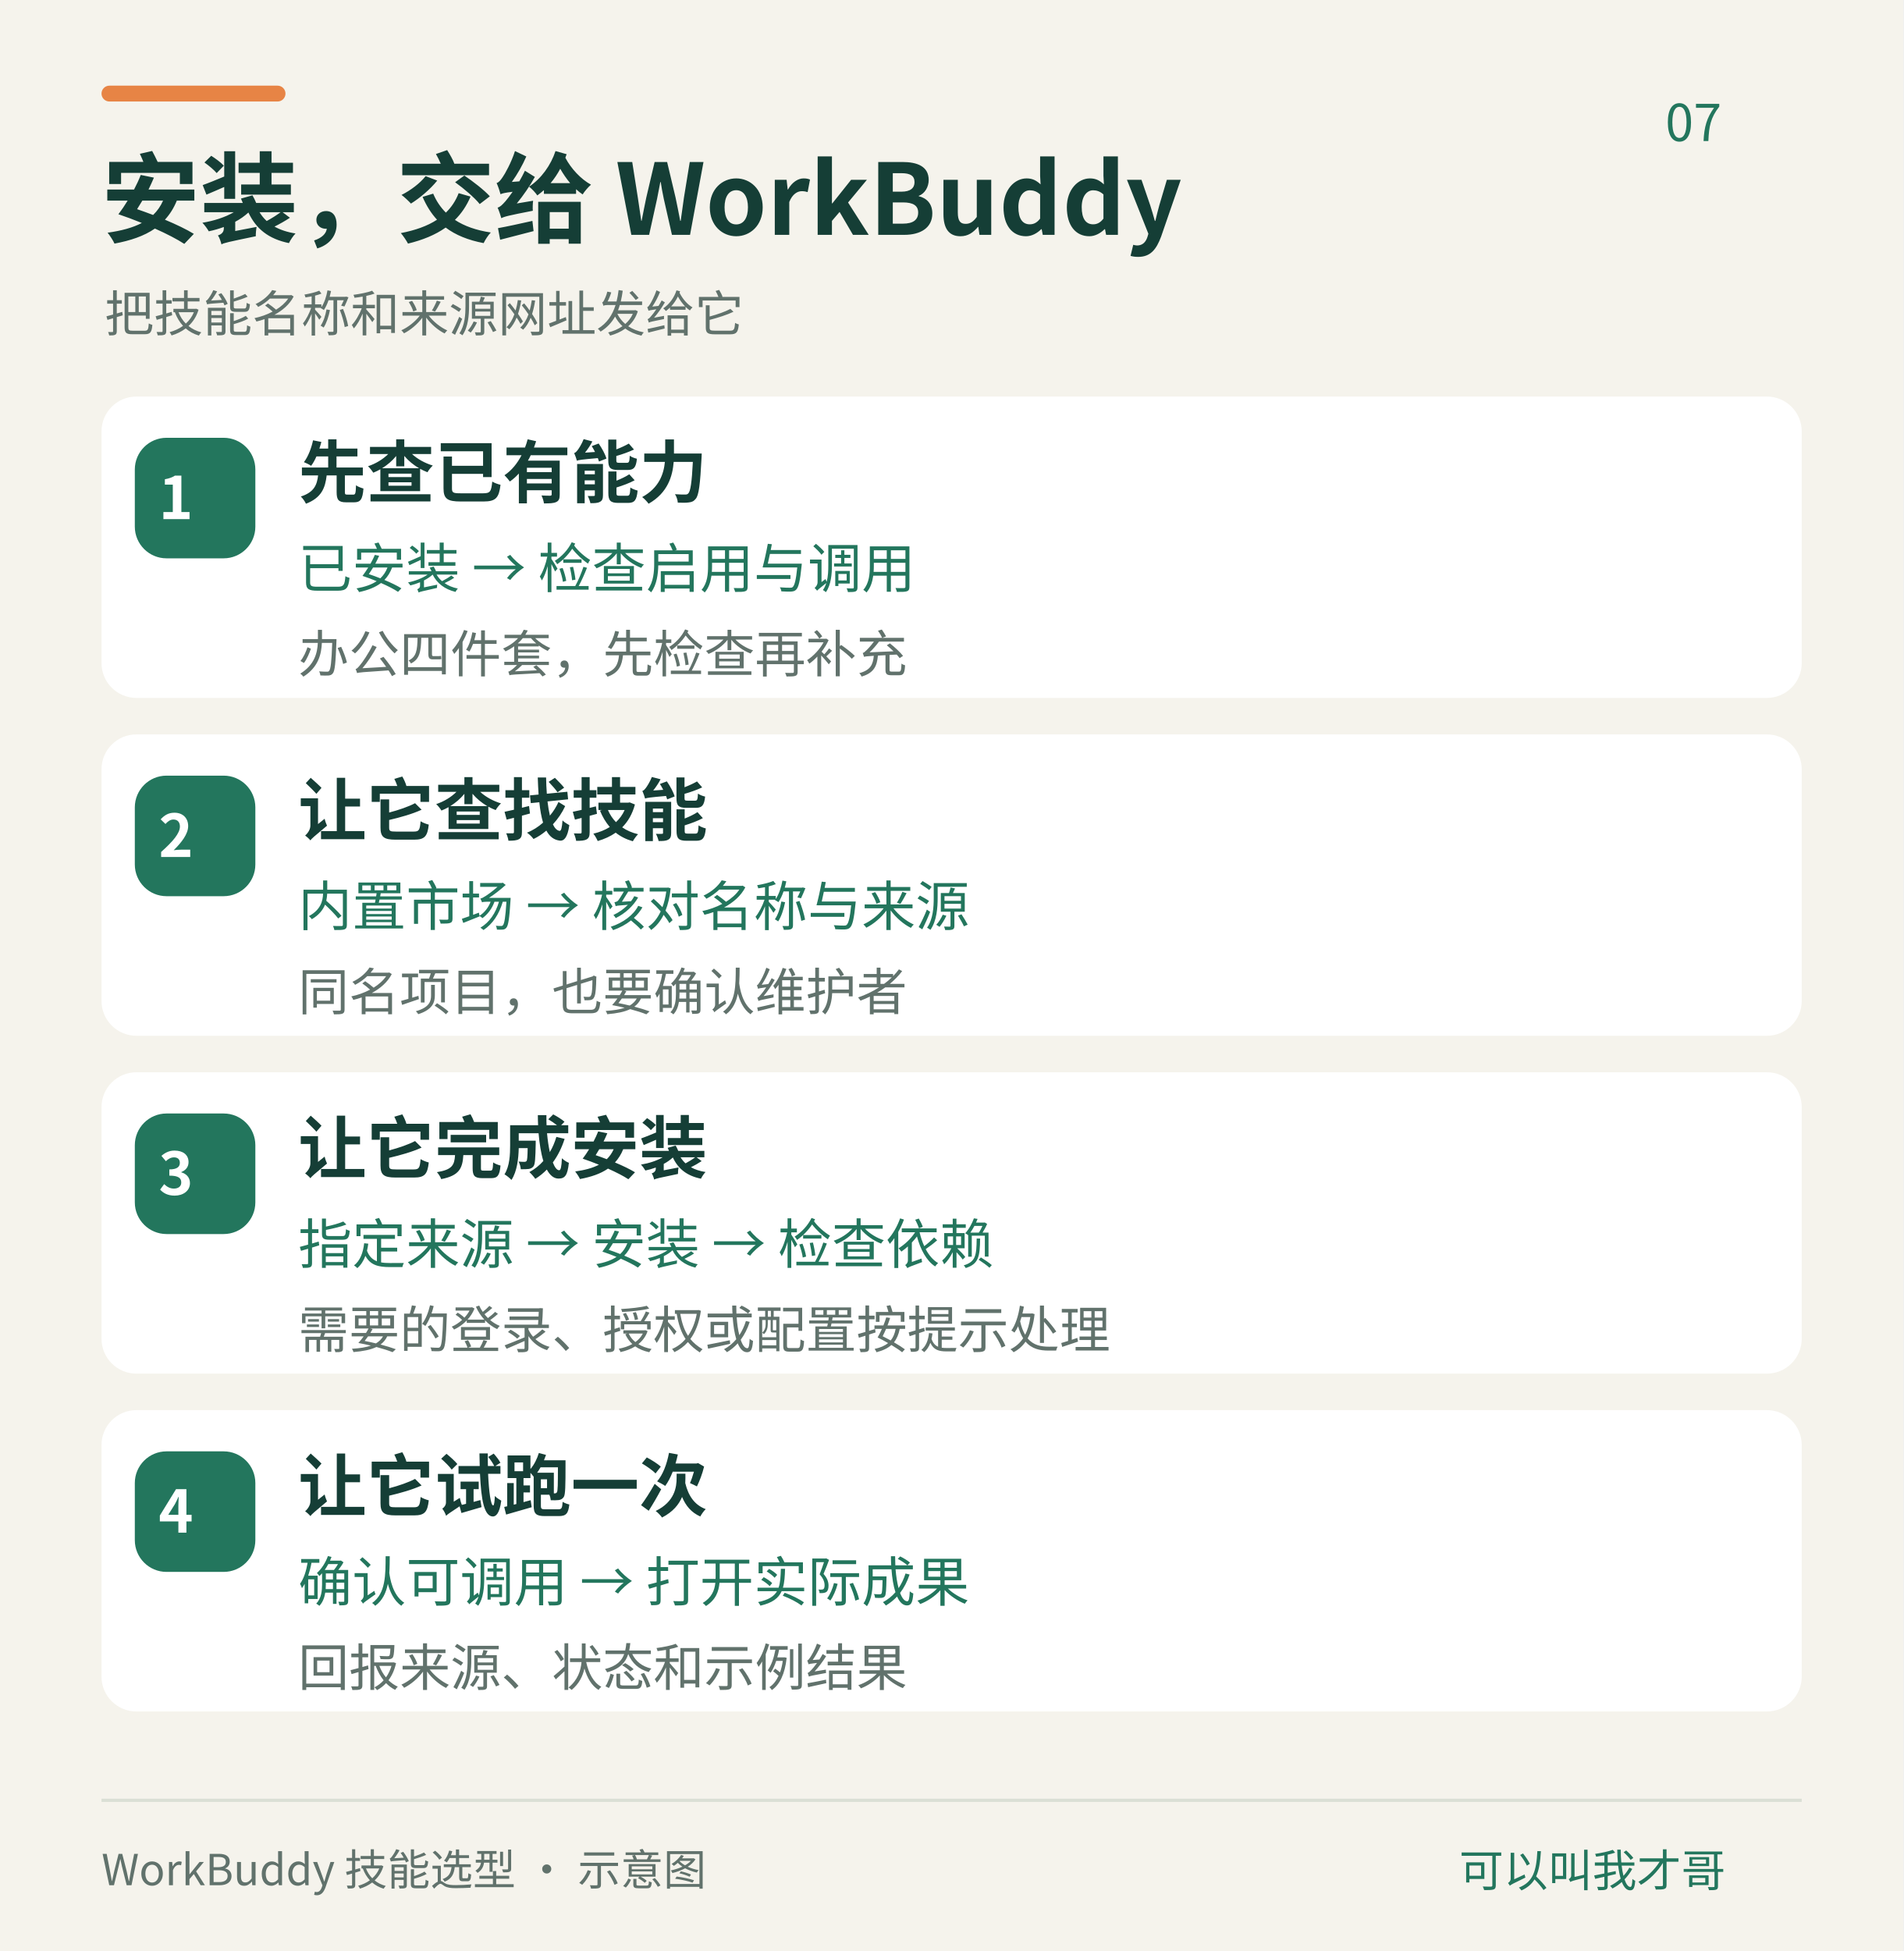
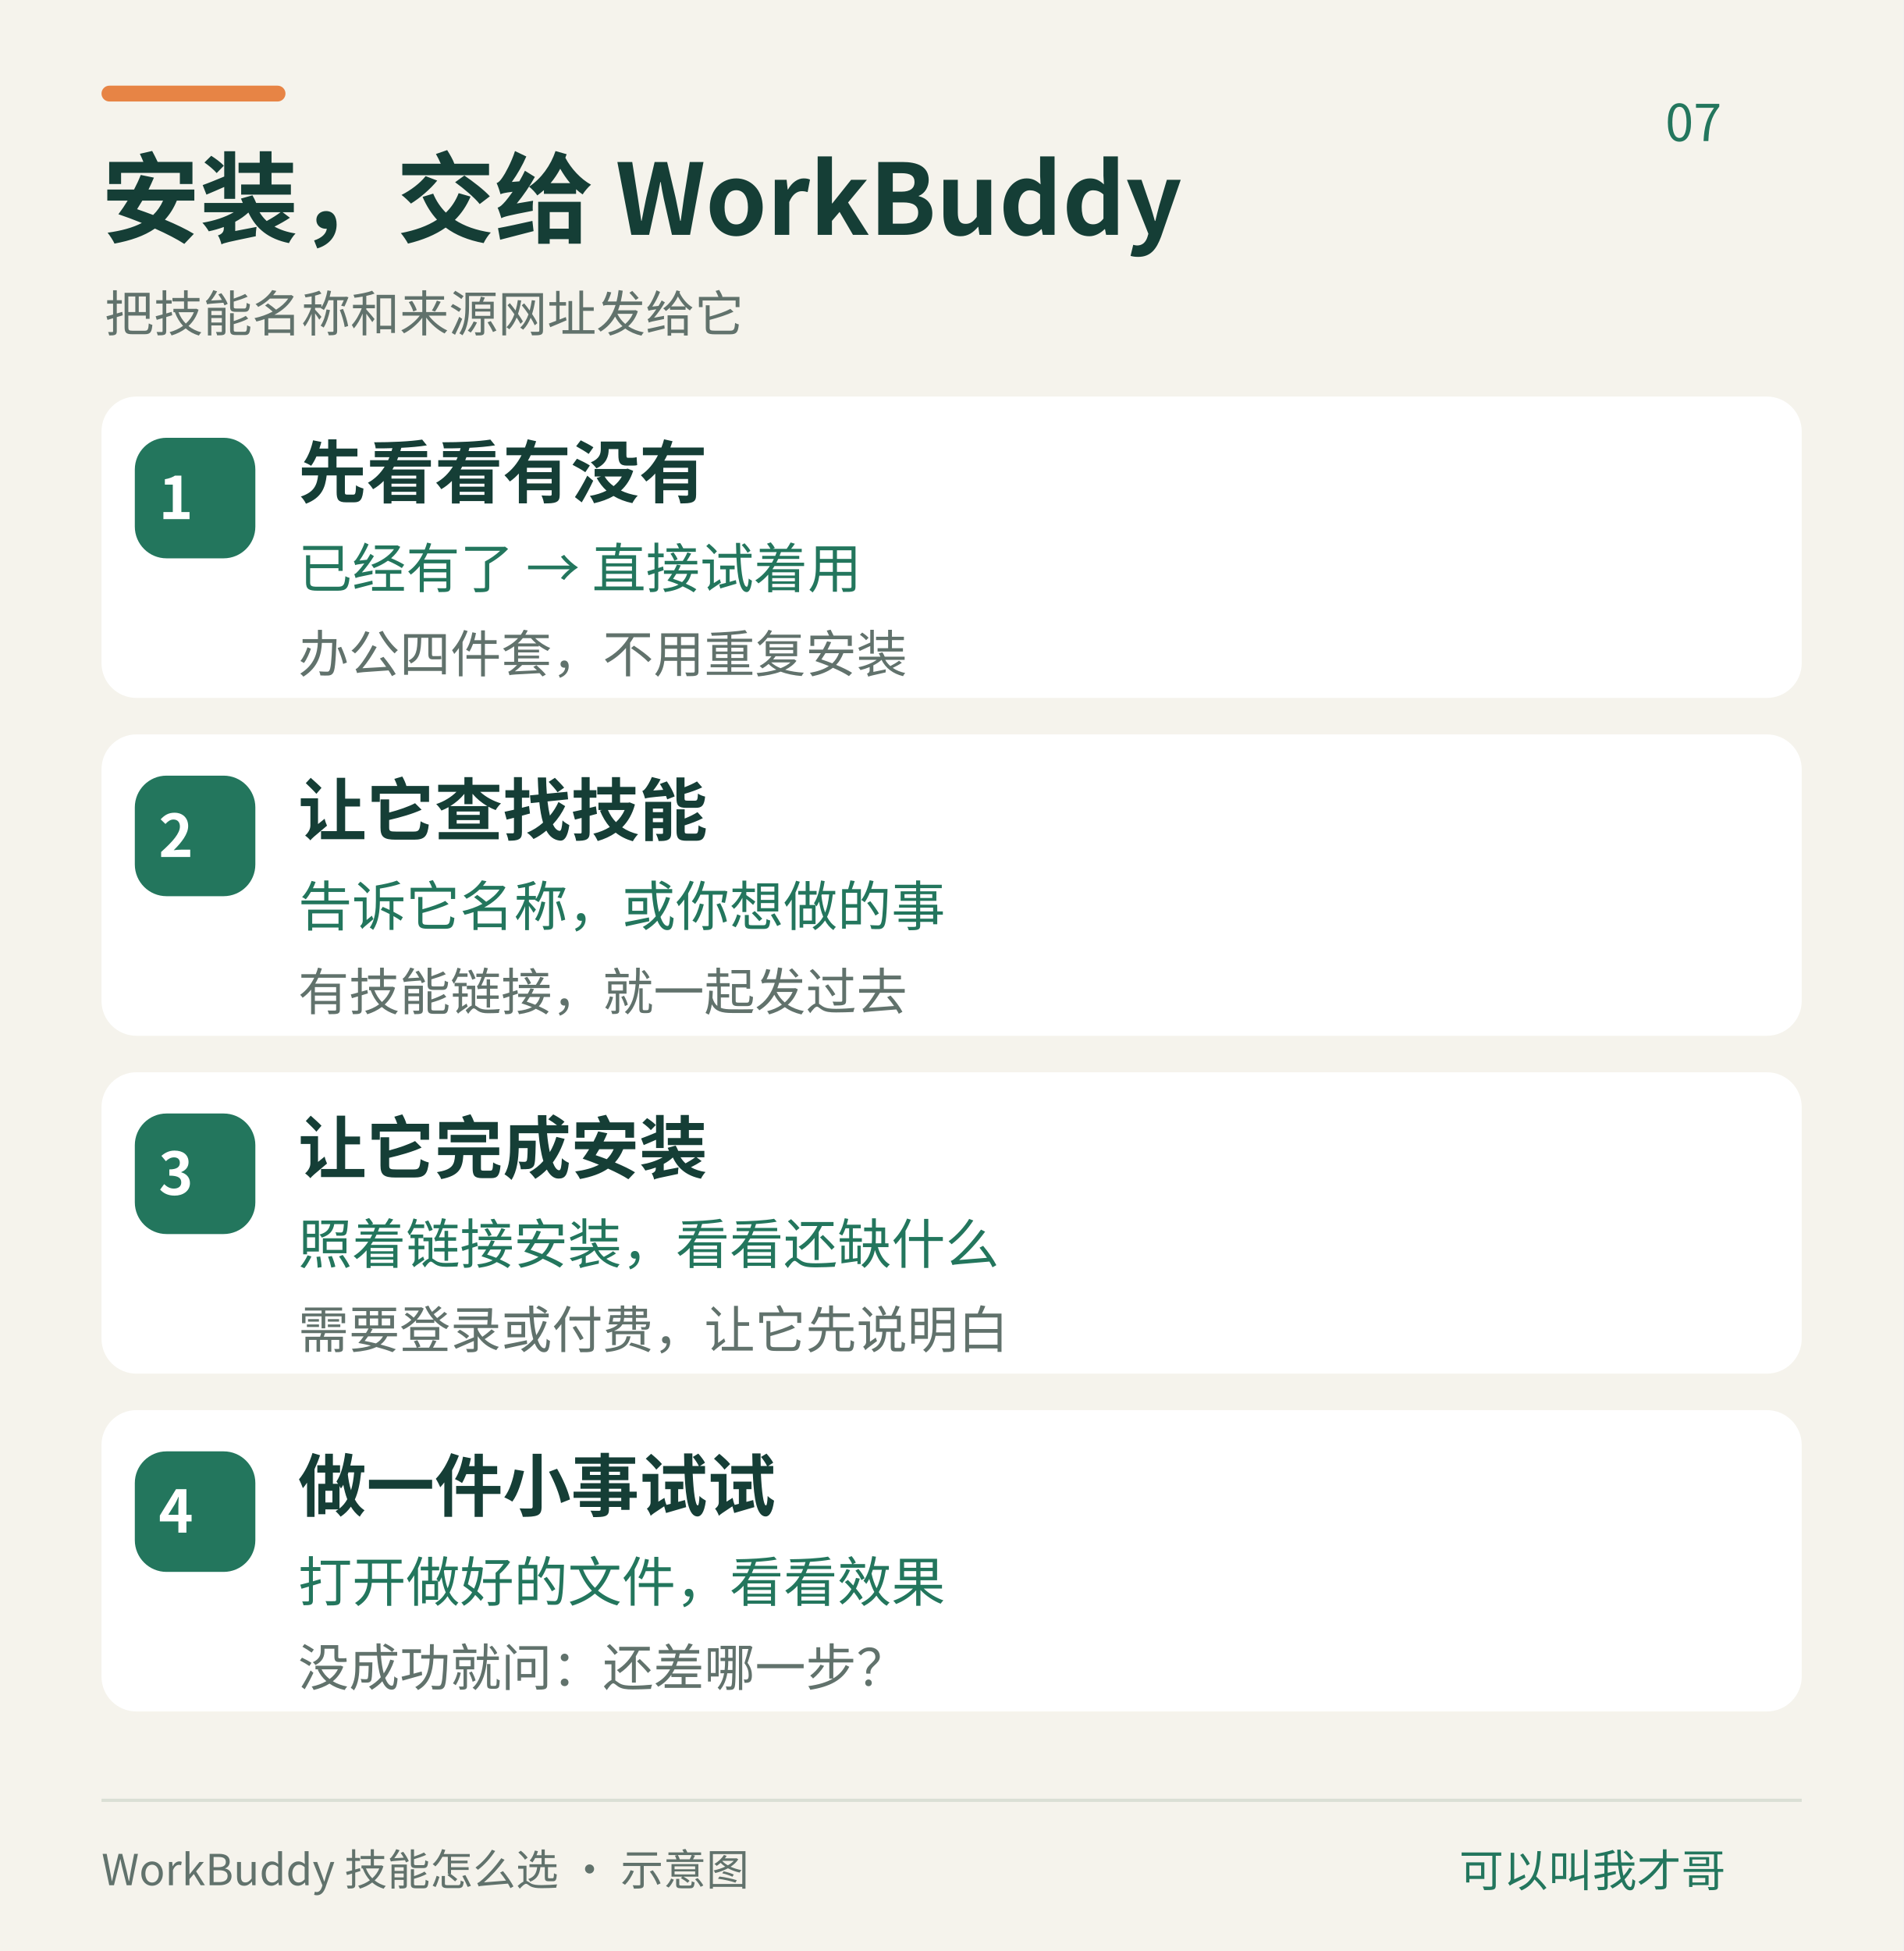
<svg xmlns="http://www.w3.org/2000/svg" width="1200" height="1230" viewBox="0 0 1200 1230">
  <rect width="100%" height="100%" fill="#F5F3EC" />
  <rect x="64" y="54" width="116" height="10" rx="5" fill="#E78445" />
  <text x="64" y="94" dominant-baseline="text-before-edge" font-family="Microsoft YaHei, Noto Sans CJK SC, sans-serif" font-size="62" font-weight="700" fill="#153E36">安装，交给 WorkBuddy</text>
  <text x="66" y="182" dominant-baseline="text-before-edge" font-family="Microsoft YaHei, Noto Sans CJK SC, sans-serif" font-size="31" font-weight="400" fill="#61726C">把技能名称和来源网址发给它</text>
  <text x="1050" y="61" dominant-baseline="text-before-edge" font-family="Microsoft YaHei, Noto Sans CJK SC, sans-serif" font-size="32" font-weight="400" fill="#23765D">07</text>
  <rect x="64" y="250" width="1072" height="190" rx="22" fill="#FFFFFF" />
  <rect x="85" y="276" width="76" height="76" rx="20" fill="#23765D" />
  <text x="100" y="295" dominant-baseline="text-before-edge" font-family="Microsoft YaHei, Noto Sans CJK SC, sans-serif" font-size="37" font-weight="700" fill="#FFFFFF">1</text>
-   <text x="188" y="276" dominant-baseline="text-before-edge" font-family="Microsoft YaHei, Noto Sans CJK SC, sans-serif" font-size="43" font-weight="700" fill="#153E36">先查已有能力</text>
-   <text x="188" y="341" dominant-baseline="text-before-edge" font-family="Microsoft YaHei, Noto Sans CJK SC, sans-serif" font-size="34" font-weight="400" fill="#23765D">已安装 → 检查启用与调用</text>
-   <text x="188" y="396" dominant-baseline="text-before-edge" font-family="Microsoft YaHei, Noto Sans CJK SC, sans-serif" font-size="32" font-weight="400" fill="#61726C">办公四件套，先检查再补充</text>
+   <text x="188" y="276" dominant-baseline="text-before-edge" font-family="Microsoft YaHei, Noto Sans CJK SC, sans-serif" font-size="43" font-weight="700" fill="#153E36">先看看有没有</text>
+   <text x="188" y="341" dominant-baseline="text-before-edge" font-family="Microsoft YaHei, Noto Sans CJK SC, sans-serif" font-size="34" font-weight="400" fill="#23765D">已经有了 → 直接试着用</text>
+   <text x="188" y="396" dominant-baseline="text-before-edge" font-family="Microsoft YaHei, Noto Sans CJK SC, sans-serif" font-size="32" font-weight="400" fill="#61726C">办公四件套，不用重复安装</text>
  <rect x="64" y="463" width="1072" height="190" rx="22" fill="#FFFFFF" />
  <rect x="85" y="489" width="76" height="76" rx="20" fill="#23765D" />
  <text x="100" y="508" dominant-baseline="text-before-edge" font-family="Microsoft YaHei, Noto Sans CJK SC, sans-serif" font-size="37" font-weight="700" fill="#FFFFFF">2</text>
  <text x="188" y="489" dominant-baseline="text-before-edge" font-family="Microsoft YaHei, Noto Sans CJK SC, sans-serif" font-size="43" font-weight="700" fill="#153E36">让它查找技能</text>
-   <text x="188" y="554" dominant-baseline="text-before-edge" font-family="Microsoft YaHei, Noto Sans CJK SC, sans-serif" font-size="34" font-weight="400" fill="#23765D">内置市场 → 核对名称与来源</text>
-   <text x="188" y="609" dominant-baseline="text-before-edge" font-family="Microsoft YaHei, Noto Sans CJK SC, sans-serif" font-size="32" font-weight="400" fill="#61726C">同名项目，也要确认维护者</text>
+   <text x="188" y="554" dominant-baseline="text-before-edge" font-family="Microsoft YaHei, Noto Sans CJK SC, sans-serif" font-size="34" font-weight="400" fill="#23765D">告诉它名称，或你想做的事</text>
+   <text x="188" y="609" dominant-baseline="text-before-edge" font-family="Microsoft YaHei, Noto Sans CJK SC, sans-serif" font-size="32" font-weight="400" fill="#61726C">有技能链接，就一起发过去</text>
  <rect x="64" y="676" width="1072" height="190" rx="22" fill="#FFFFFF" />
  <rect x="85" y="702" width="76" height="76" rx="20" fill="#23765D" />
  <text x="100" y="721" dominant-baseline="text-before-edge" font-family="Microsoft YaHei, Noto Sans CJK SC, sans-serif" font-size="37" font-weight="700" fill="#FFFFFF">3</text>
  <text x="188" y="702" dominant-baseline="text-before-edge" font-family="Microsoft YaHei, Noto Sans CJK SC, sans-serif" font-size="43" font-weight="700" fill="#153E36">让它完成安装</text>
-   <text x="188" y="767" dominant-baseline="text-before-edge" font-family="Microsoft YaHei, Noto Sans CJK SC, sans-serif" font-size="34" font-weight="400" fill="#23765D">指定来源 → 安装 → 检查依赖</text>
-   <text x="188" y="822" dominant-baseline="text-before-edge" font-family="Microsoft YaHei, Noto Sans CJK SC, sans-serif" font-size="32" font-weight="400" fill="#61726C">需要的登录、授权或配置按提示处理</text>
+   <text x="188" y="767" dominant-baseline="text-before-edge" font-family="Microsoft YaHei, Noto Sans CJK SC, sans-serif" font-size="34" font-weight="400" fill="#23765D">照着链接安装，看看还缺什么</text>
+   <text x="188" y="822" dominant-baseline="text-before-edge" font-family="Microsoft YaHei, Noto Sans CJK SC, sans-serif" font-size="32" font-weight="400" fill="#61726C">需要登录或付费，让它先说明白</text>
  <rect x="64" y="889" width="1072" height="190" rx="22" fill="#FFFFFF" />
  <rect x="85" y="915" width="76" height="76" rx="20" fill="#23765D" />
  <text x="100" y="934" dominant-baseline="text-before-edge" font-family="Microsoft YaHei, Noto Sans CJK SC, sans-serif" font-size="37" font-weight="700" fill="#FFFFFF">4</text>
-   <text x="188" y="915" dominant-baseline="text-before-edge" font-family="Microsoft YaHei, Noto Sans CJK SC, sans-serif" font-size="43" font-weight="700" fill="#153E36">让它试跑一次</text>
-   <text x="188" y="980" dominant-baseline="text-before-edge" font-family="Microsoft YaHei, Noto Sans CJK SC, sans-serif" font-size="34" font-weight="400" fill="#23765D">确认可调用 → 打开实际成果</text>
-   <text x="188" y="1035" dominant-baseline="text-before-edge" font-family="Microsoft YaHei, Noto Sans CJK SC, sans-serif" font-size="32" font-weight="400" fill="#61726C">回报来源、状态和示例结果</text>
+   <text x="188" y="915" dominant-baseline="text-before-edge" font-family="Microsoft YaHei, Noto Sans CJK SC, sans-serif" font-size="43" font-weight="700" fill="#153E36">做一件小事试试</text>
+   <text x="188" y="980" dominant-baseline="text-before-edge" font-family="Microsoft YaHei, Noto Sans CJK SC, sans-serif" font-size="34" font-weight="400" fill="#23765D">打开做好的文件，看看效果</text>
+   <text x="188" y="1035" dominant-baseline="text-before-edge" font-family="Microsoft YaHei, Noto Sans CJK SC, sans-serif" font-size="32" font-weight="400" fill="#61726C">没成功就问：还差哪一步？</text>
  <path d="M 64 1135 L 1136 1135" fill="none" stroke="#DADFD5" stroke-width="2" />
-   <text x="64" y="1165" dominant-baseline="text-before-edge" font-family="Microsoft YaHei, Noto Sans CJK SC, sans-serif" font-size="27" font-weight="400" fill="#61726C">WorkBuddy 技能选型 · 示意图</text>
+   <text x="64" y="1165" dominant-baseline="text-before-edge" font-family="Microsoft YaHei, Noto Sans CJK SC, sans-serif" font-size="27" font-weight="400" fill="#61726C">WorkBuddy 技能怎么选 · 示意图</text>
  <text x="920" y="1165" dominant-baseline="text-before-edge" font-family="Microsoft YaHei, Noto Sans CJK SC, sans-serif" font-size="28" font-weight="400" fill="#23765D">可以叫我才哥</text>
</svg>
